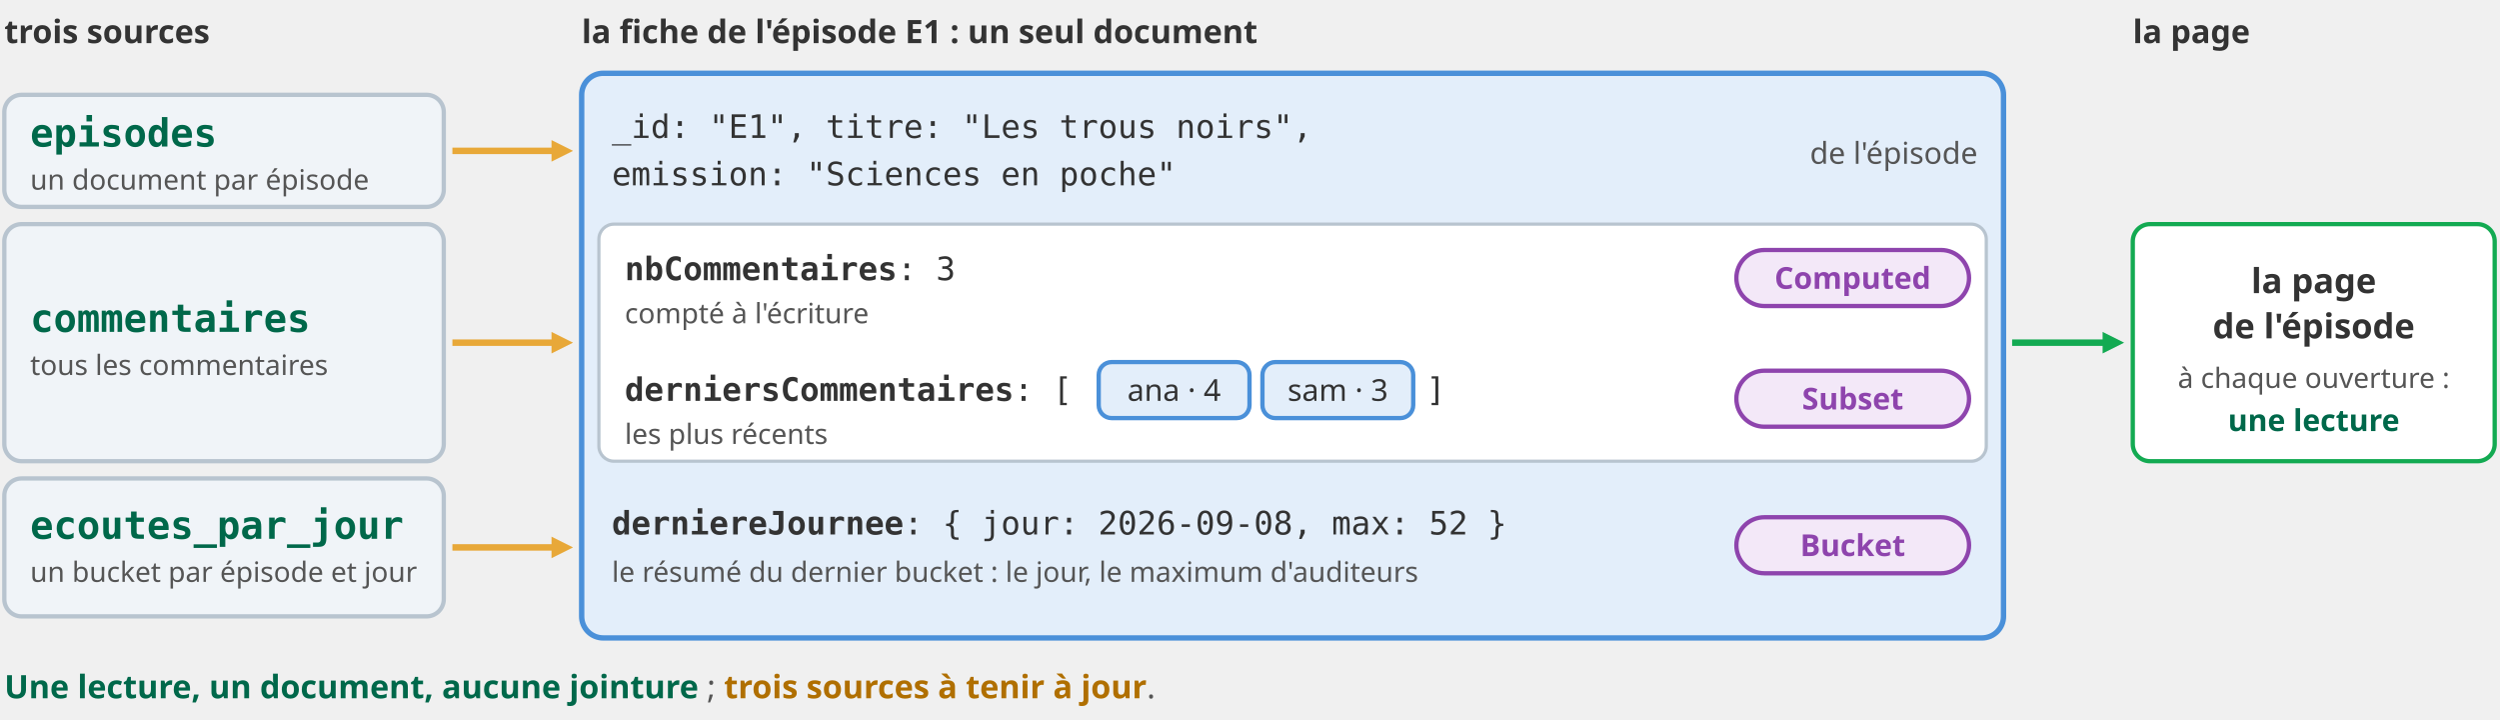
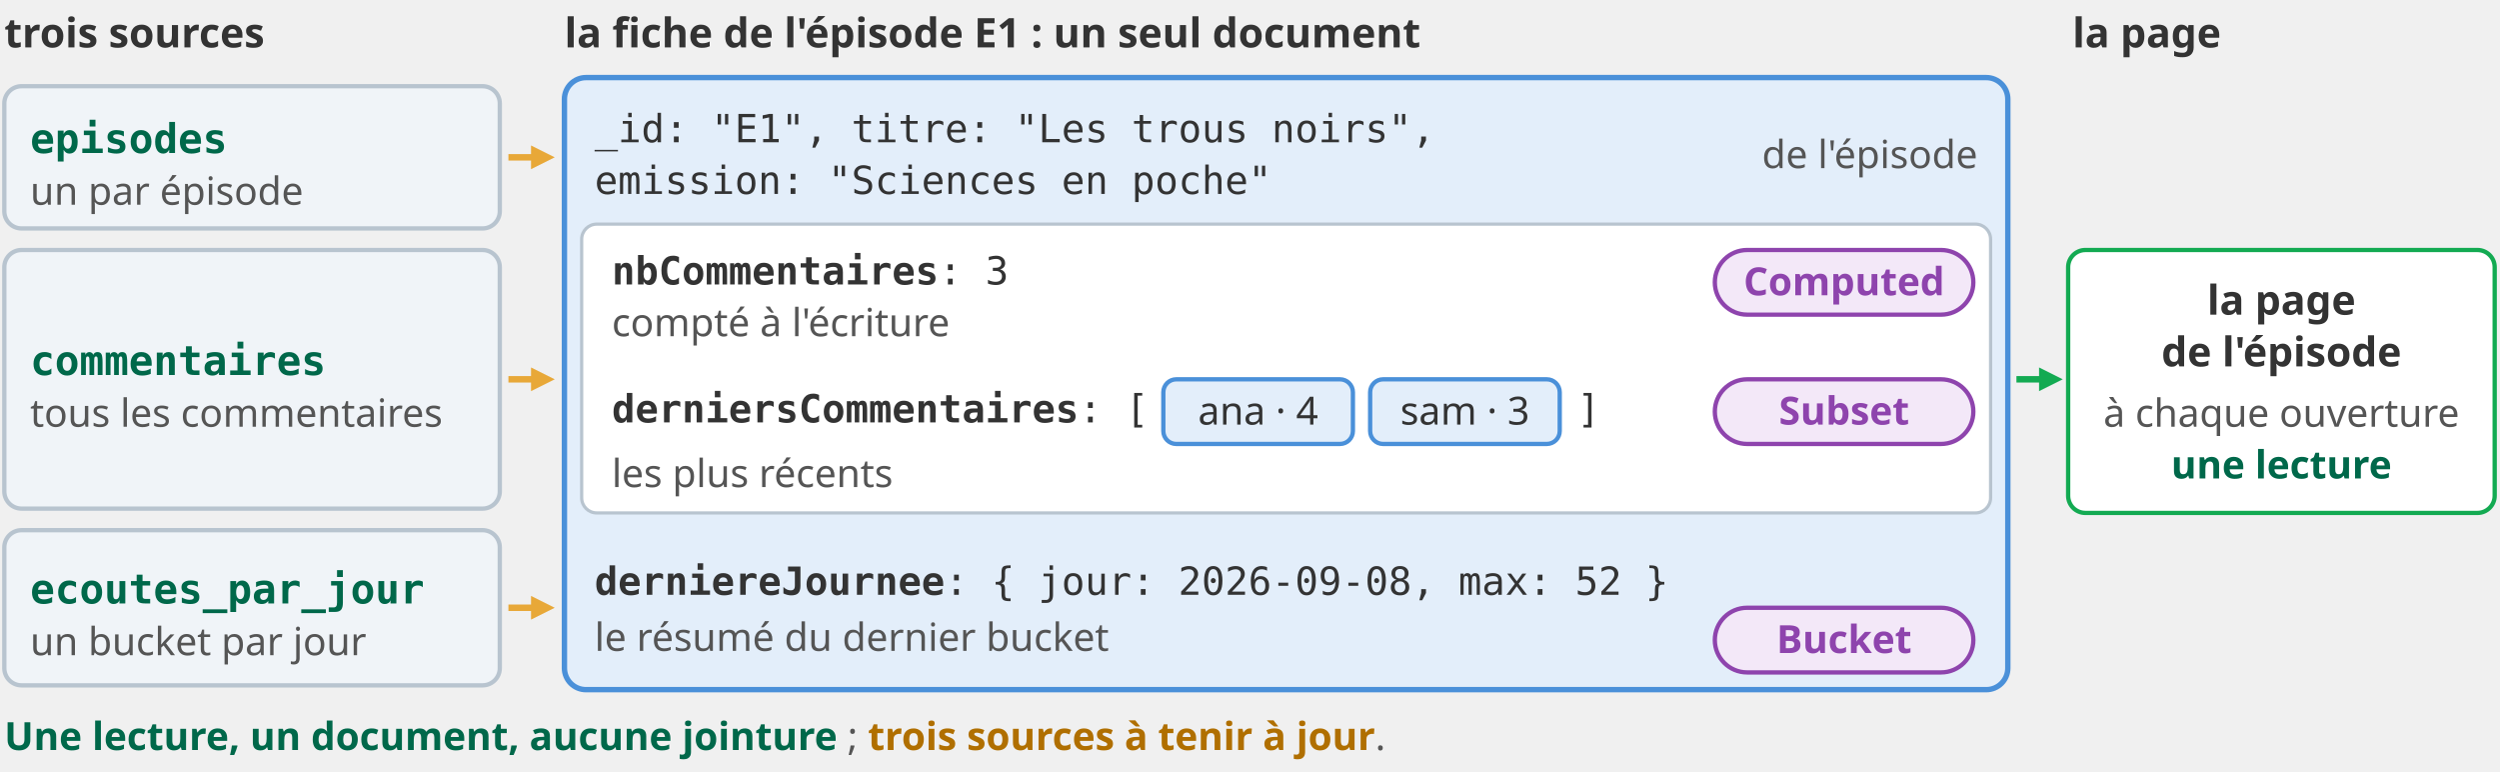
- <svg xmlns="http://www.w3.org/2000/svg" viewBox="0 0 1160 334" font-family="sans-serif" role="img" aria-labelledby="t">
+ <svg xmlns="http://www.w3.org/2000/svg" viewBox="0 0 1160 358" font-family="sans-serif" role="img" aria-labelledby="t">
  <defs>
-     <marker id="fla" viewBox="0 0 10 10" refX="5" refY="5" markerWidth="10" markerHeight="10" markerUnits="userSpaceOnUse" orient="auto-start-reverse">
+     <marker id="fla" viewBox="0 0 10 10" refX="5" refY="5" markerWidth="11" markerHeight="11" markerUnits="userSpaceOnUse" orient="auto-start-reverse">
      <path d="M0,0 L10,5 L0,10 z" fill="#e8a838" />
    </marker>
-     <marker id="flv" viewBox="0 0 10 10" refX="5" refY="5" markerWidth="10" markerHeight="10" markerUnits="userSpaceOnUse" orient="auto-start-reverse">
+     <marker id="flv" viewBox="0 0 10 10" refX="5" refY="5" markerWidth="11" markerHeight="11" markerUnits="userSpaceOnUse" orient="auto-start-reverse">
      <path d="M0,0 L10,5 L0,10 z" fill="#13aa52" />
    </marker>
  </defs>
-   <g font-size="15" font-weight="bold" fill="#333">
-     <text x="2" y="20">trois sources</text>
-     <text x="270" y="20">la fiche de l'épisode E1 : un seul document</text>
-     <text x="990" y="20">la page</text>
+   <g font-size="19" font-weight="bold" fill="#333">
+     <text x="2" y="22">trois sources</text>
+     <text x="262" y="22">la fiche de l'épisode E1 : un seul document</text>
+     <text x="962" y="22">la page</text>
  </g>
-   <rect x="2" y="44" width="204" height="52" rx="8" fill="#f0f4f8" stroke="#b8c4cf" stroke-width="2" />
-   <text x="14" y="68" font-family="monospace" font-size="18" font-weight="bold" fill="#00684a">episodes</text>
-   <text x="14" y="88" font-size="13" fill="#555">un document par épisode</text>
-   <rect x="2" y="104" width="204" height="110" rx="8" fill="#f0f4f8" stroke="#b8c4cf" stroke-width="2" />
-   <text x="14" y="154" font-family="monospace" font-size="18" font-weight="bold" fill="#00684a">commentaires</text>
-   <text x="14" y="174" font-size="13" fill="#555">tous les commentaires</text>
-   <rect x="2" y="222" width="204" height="64" rx="8" fill="#f0f4f8" stroke="#b8c4cf" stroke-width="2" />
-   <text x="14" y="250" font-family="monospace" font-size="18" font-weight="bold" fill="#00684a">ecoutes_par_jour</text>
-   <text x="14" y="270" font-size="13" fill="#555">un bucket par épisode et jour</text>
-   <g stroke="#e8a838" stroke-width="3" marker-end="url(#fla)">
-     <line x1="210" y1="70" x2="261" y2="70" />
-     <line x1="210" y1="159" x2="261" y2="159" />
-     <line x1="210" y1="254" x2="261" y2="254" />
+   <rect x="2" y="40" width="230" height="66" rx="8" fill="#f0f4f8" stroke="#b8c4cf" stroke-width="2" />
+   <text x="14" y="71" font-family="monospace" font-size="19" font-weight="bold" fill="#00684a">episodes</text>
+   <text x="14" y="95" font-size="18" fill="#555">un par épisode</text>
+   <rect x="2" y="116" width="230" height="120" rx="8" fill="#f0f4f8" stroke="#b8c4cf" stroke-width="2" />
+   <text x="14" y="174" font-family="monospace" font-size="19" font-weight="bold" fill="#00684a">commentaires</text>
+   <text x="14" y="198" font-size="18" fill="#555">tous les commentaires</text>
+   <rect x="2" y="246" width="230" height="72" rx="8" fill="#f0f4f8" stroke="#b8c4cf" stroke-width="2" />
+   <text x="14" y="280" font-family="monospace" font-size="19" font-weight="bold" fill="#00684a">ecoutes_par_jour</text>
+   <text x="14" y="304" font-size="18" fill="#555">un bucket par jour</text>
+   <line x1="236" y1="73" x2="252" y2="73" stroke="#e8a838" stroke-width="3" marker-end="url(#fla)" />
+   <line x1="236" y1="176" x2="252" y2="176" stroke="#e8a838" stroke-width="3" marker-end="url(#fla)" />
+   <line x1="236" y1="282" x2="252" y2="282" stroke="#e8a838" stroke-width="3" marker-end="url(#fla)" />
+   <rect x="262" y="36" width="670" height="284" rx="10" fill="#e3eefa" stroke="#4a90d9" stroke-width="2.5" />
+   <g font-family="monospace" font-size="18" fill="#333">
+     <text x="276" y="66">_id: "E1", titre: "Les trous noirs",</text>
+     <text x="276" y="90">emission: "Sciences en poche"</text>
  </g>
-   <rect x="270" y="34" width="660" height="262" rx="10" fill="#e3eefa" stroke="#4a90d9" stroke-width="2.5" />
-   <g font-family="monospace" font-size="15" fill="#333">
-     <text x="284" y="64">_id: "E1", titre: "Les trous noirs",</text>
-     <text x="284" y="86">emission: "Sciences en poche"</text>
+   <text x="918" y="78" font-size="18" fill="#555" text-anchor="end">de l'épisode</text>
+   <rect x="270" y="104" width="654" height="134" rx="7" fill="#ffffff" stroke="#b8c4cf" stroke-width="1.5" />
+   <text x="284" y="132" font-family="monospace" font-size="18" fill="#333">
+     <tspan font-weight="bold">nbCommentaires</tspan>: 3</text>
+   <text x="284" y="156" font-size="18" fill="#555">compté à l'écriture</text>
+   <text x="284" y="196" font-family="monospace" font-size="18" fill="#333">
+     <tspan font-weight="bold">derniersCommentaires</tspan>: [</text>
+   <rect x="540" y="176" width="88" height="30" rx="6" fill="#e3eefa" stroke="#4a90d9" stroke-width="2" />
+   <rect x="636" y="176" width="88" height="30" rx="6" fill="#e3eefa" stroke="#4a90d9" stroke-width="2" />
+   <g font-size="18" fill="#333" text-anchor="middle">
+     <text x="584" y="197">ana · 4</text>
+     <text x="680" y="197">sam · 3</text>
  </g>
-   <text x="918" y="76" font-size="14" fill="#555" text-anchor="end">de l'épisode</text>
-   <rect x="278" y="104" width="644" height="110" rx="7" fill="#ffffff" stroke="#b8c4cf" stroke-width="1.5" />
-   <text x="290" y="130" font-family="monospace" font-size="15" fill="#333">
-     <tspan font-weight="bold">nbCommentaires</tspan>: 3</text>
-   <text x="290" y="150" font-size="13" fill="#555">compté à l'écriture</text>
-   <text x="290" y="186" font-family="monospace" font-size="15" fill="#333">
-     <tspan font-weight="bold">derniersCommentaires</tspan>: [</text>
-   <g font-size="14" fill="#333" text-anchor="middle">
-     <rect x="510" y="168" width="70" height="26" rx="6" fill="#e3eefa" stroke="#4a90d9" stroke-width="2" />
-     <text x="545" y="186">ana · 4</text>
-     <rect x="586" y="168" width="70" height="26" rx="6" fill="#e3eefa" stroke="#4a90d9" stroke-width="2" />
-     <text x="621" y="186">sam · 3</text>
+   <text x="732" y="196" font-family="monospace" font-size="18" fill="#333">]</text>
+   <text x="284" y="226" font-size="18" fill="#555">les plus récents</text>
+   <text x="276" y="276" font-family="monospace" font-size="18" fill="#333">
+     <tspan font-weight="bold">derniereJournee</tspan>: { jour: 2026-09-08, max: 52 }</text>
+   <text x="276" y="302" font-size="18" fill="#555">le résumé du dernier bucket</text>
+   <g fill="#f3e8f8" stroke="#8e44ad" stroke-width="2">
+     <rect x="796" y="116" width="120" height="30" rx="15" />
+     <rect x="796" y="176" width="120" height="30" rx="15" />
+     <rect x="796" y="282" width="120" height="30" rx="15" />
  </g>
-   <text x="662" y="186" font-family="monospace" font-size="15" fill="#333">]</text>
-   <text x="290" y="206" font-size="13" fill="#555">les plus récents</text>
-   <text x="284" y="248" font-family="monospace" font-size="15" fill="#333">
-     <tspan font-weight="bold">derniereJournee</tspan>: { jour: 2026-09-08, max: 52 }</text>
-   <text x="284" y="270" font-size="13" fill="#555">le résumé du dernier bucket : le jour, le maximum d'auditeurs</text>
-   <g fill="#f3e8f8" stroke="#8e44ad" stroke-width="2">
-     <rect x="806" y="116" width="108" height="26" rx="13" />
-     <rect x="806" y="172" width="108" height="26" rx="13" />
-     <rect x="806" y="240" width="108" height="26" rx="13" />
+   <g font-size="18" font-weight="bold" fill="#8e44ad" text-anchor="middle">
+     <text x="856" y="137">Computed</text>
+     <text x="856" y="197">Subset</text>
+     <text x="856" y="303">Bucket</text>
  </g>
-   <g font-size="14" font-weight="bold" fill="#8e44ad" text-anchor="middle">
-     <text x="860" y="134">Computed</text>
-     <text x="860" y="190">Subset</text>
-     <text x="860" y="258">Bucket</text>
+   <line x1="936" y1="176" x2="952" y2="176" stroke="#13aa52" stroke-width="3" marker-end="url(#flv)" />
+   <rect x="960" y="116" width="198" height="122" rx="8" fill="#ffffff" stroke="#13aa52" stroke-width="2" />
+   <g text-anchor="middle">
+     <text x="1059" y="146" font-size="19" font-weight="bold" fill="#333">la page</text>
+     <text x="1059" y="170" font-size="19" font-weight="bold" fill="#333">de l'épisode</text>
+     <text x="1059" y="198" font-size="18" fill="#555">à chaque ouverture</text>
+     <text x="1059" y="222" font-size="18" font-weight="bold" fill="#00684a">une lecture</text>
  </g>
-   <line x1="934" y1="159" x2="981" y2="159" stroke="#13aa52" stroke-width="3" marker-end="url(#flv)" />
-   <rect x="990" y="104" width="168" height="110" rx="8" fill="#ffffff" stroke="#13aa52" stroke-width="2" />
-   <g text-anchor="middle">
-     <text x="1074" y="136" font-size="16" font-weight="bold" fill="#333">la page</text>
-     <text x="1074" y="157" font-size="16" font-weight="bold" fill="#333">de l'épisode</text>
-     <text x="1074" y="180" font-size="13" fill="#555">à chaque ouverture :</text>
-     <text x="1074" y="200" font-size="14" font-weight="bold" fill="#00684a">une lecture</text>
-   </g>
-   <text x="2" y="324" font-size="15" fill="#555">
+   <text x="2" y="348" font-size="18" fill="#555">
    <tspan font-weight="bold" fill="#00684a">Une lecture, un document, aucune jointure</tspan> ; <tspan font-weight="bold" fill="#b06f00">trois sources à tenir à jour</tspan>.</text>
</svg>
